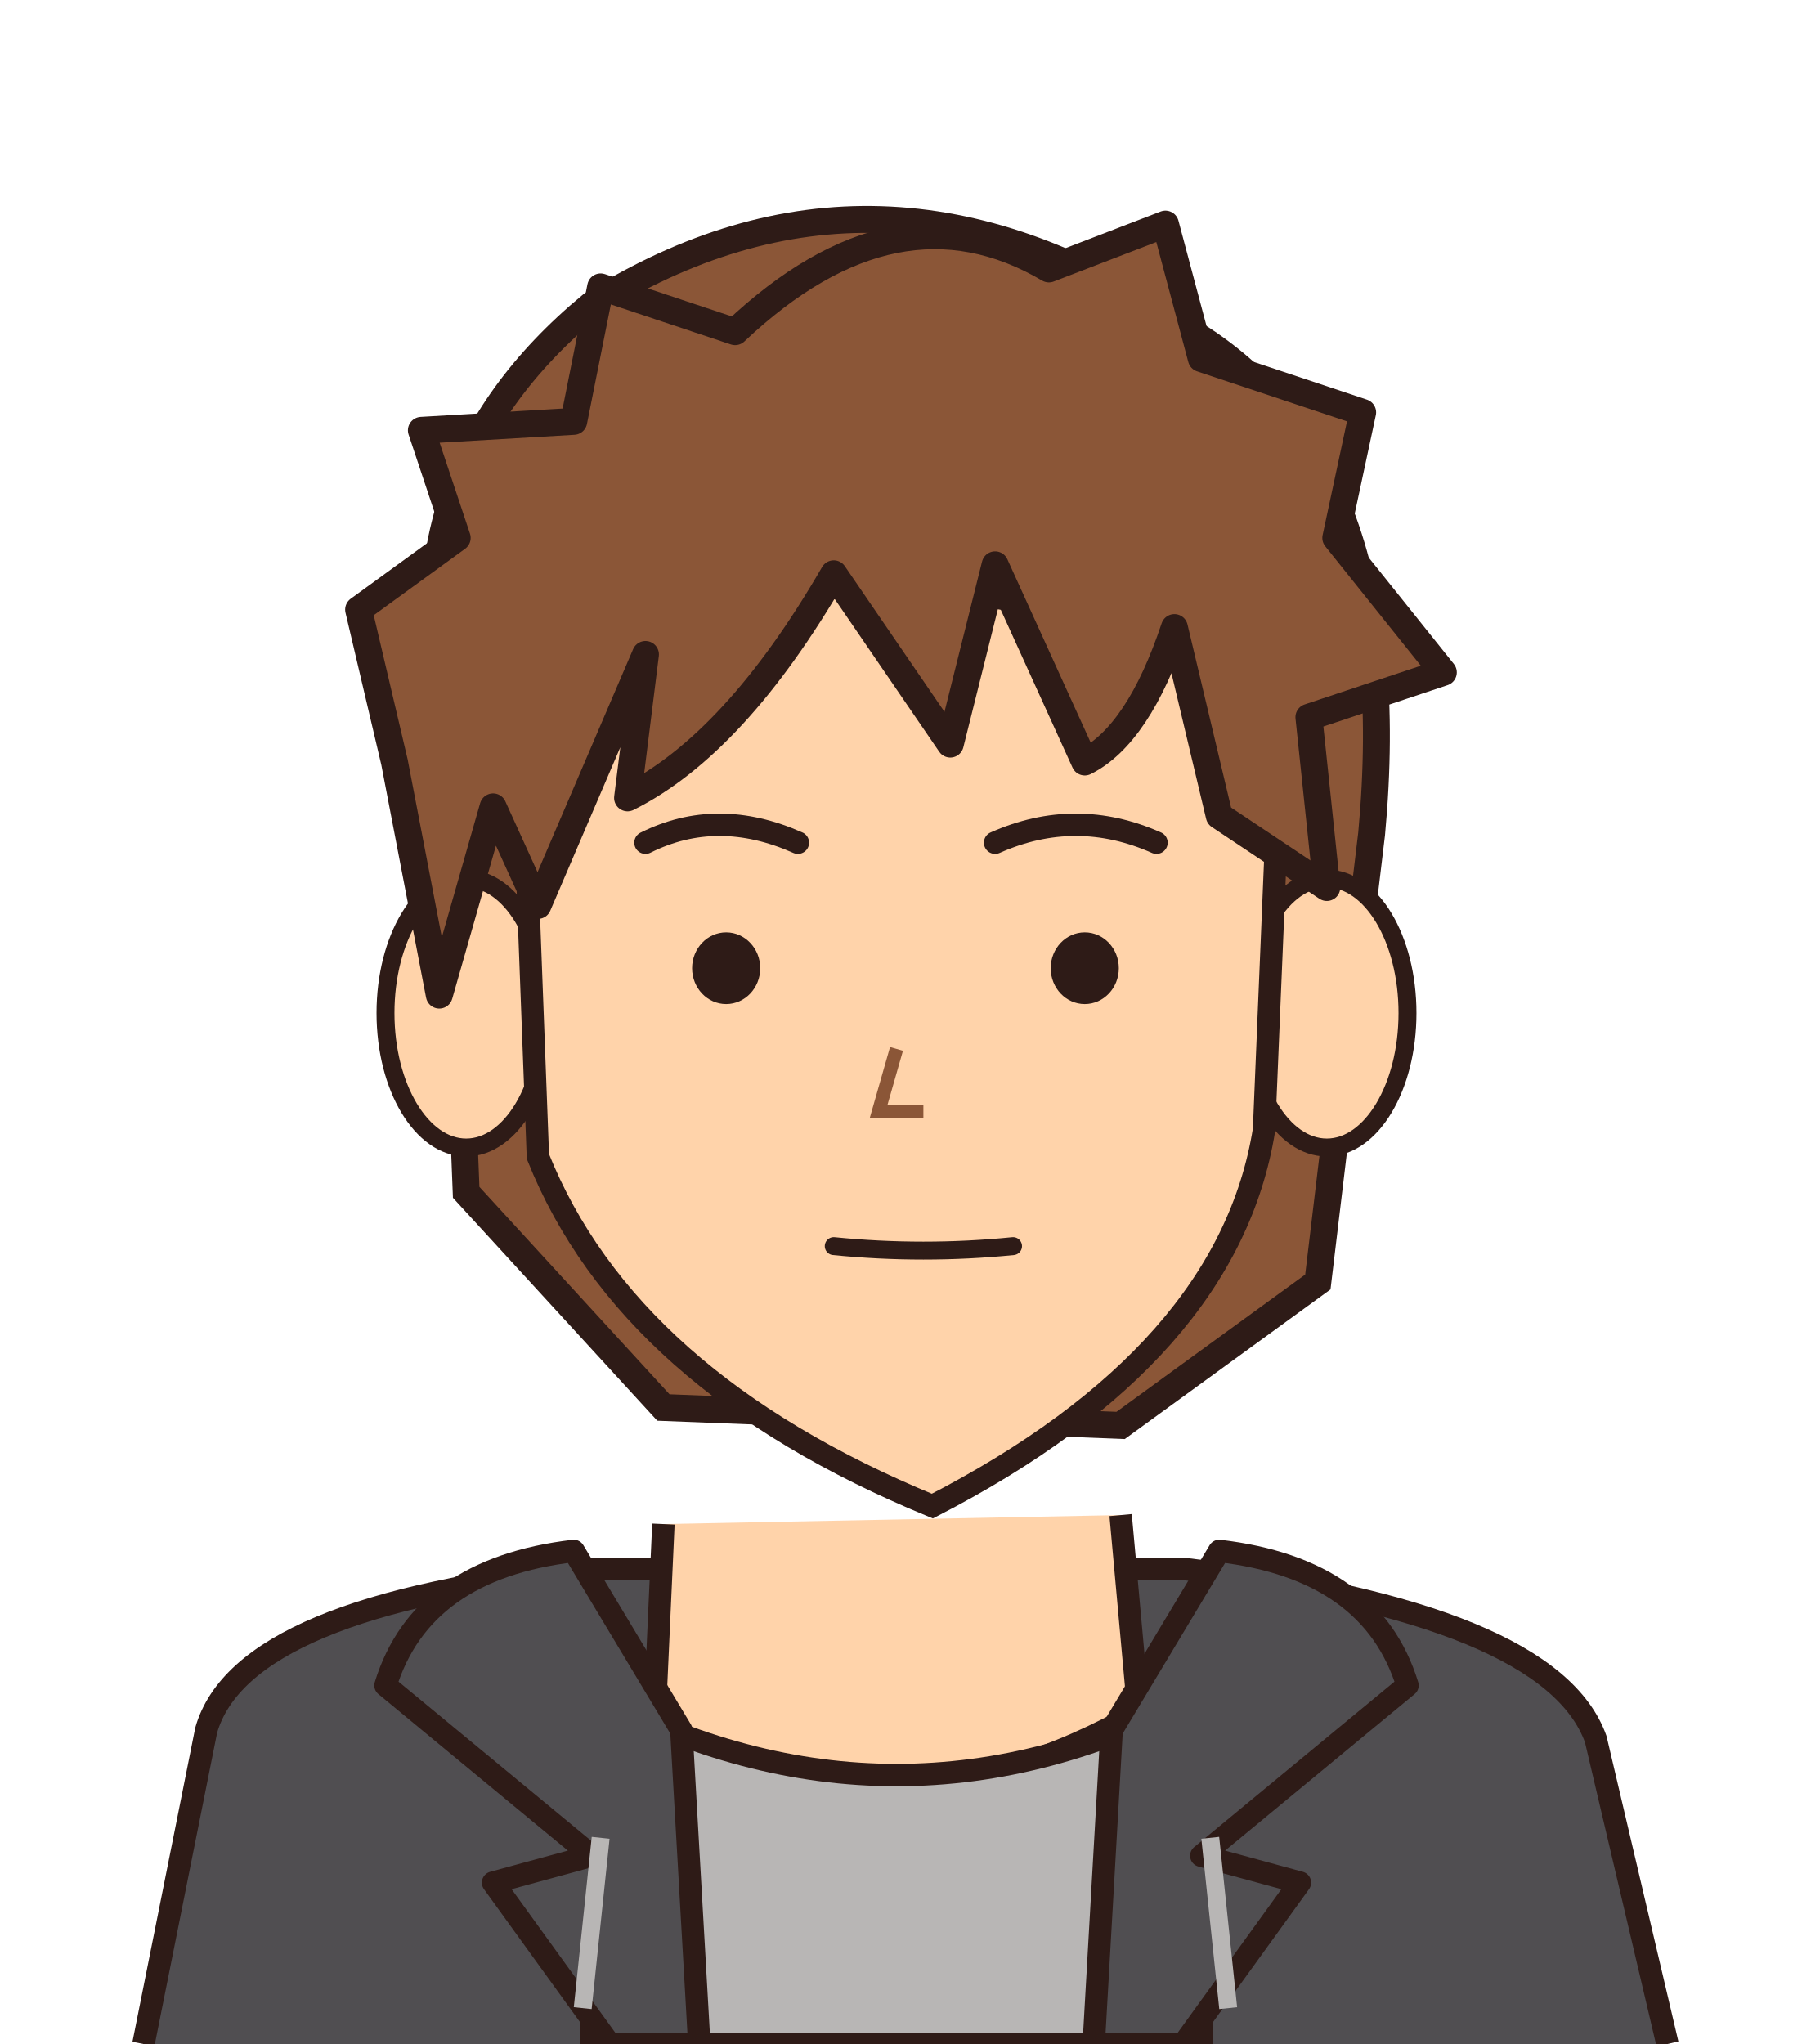
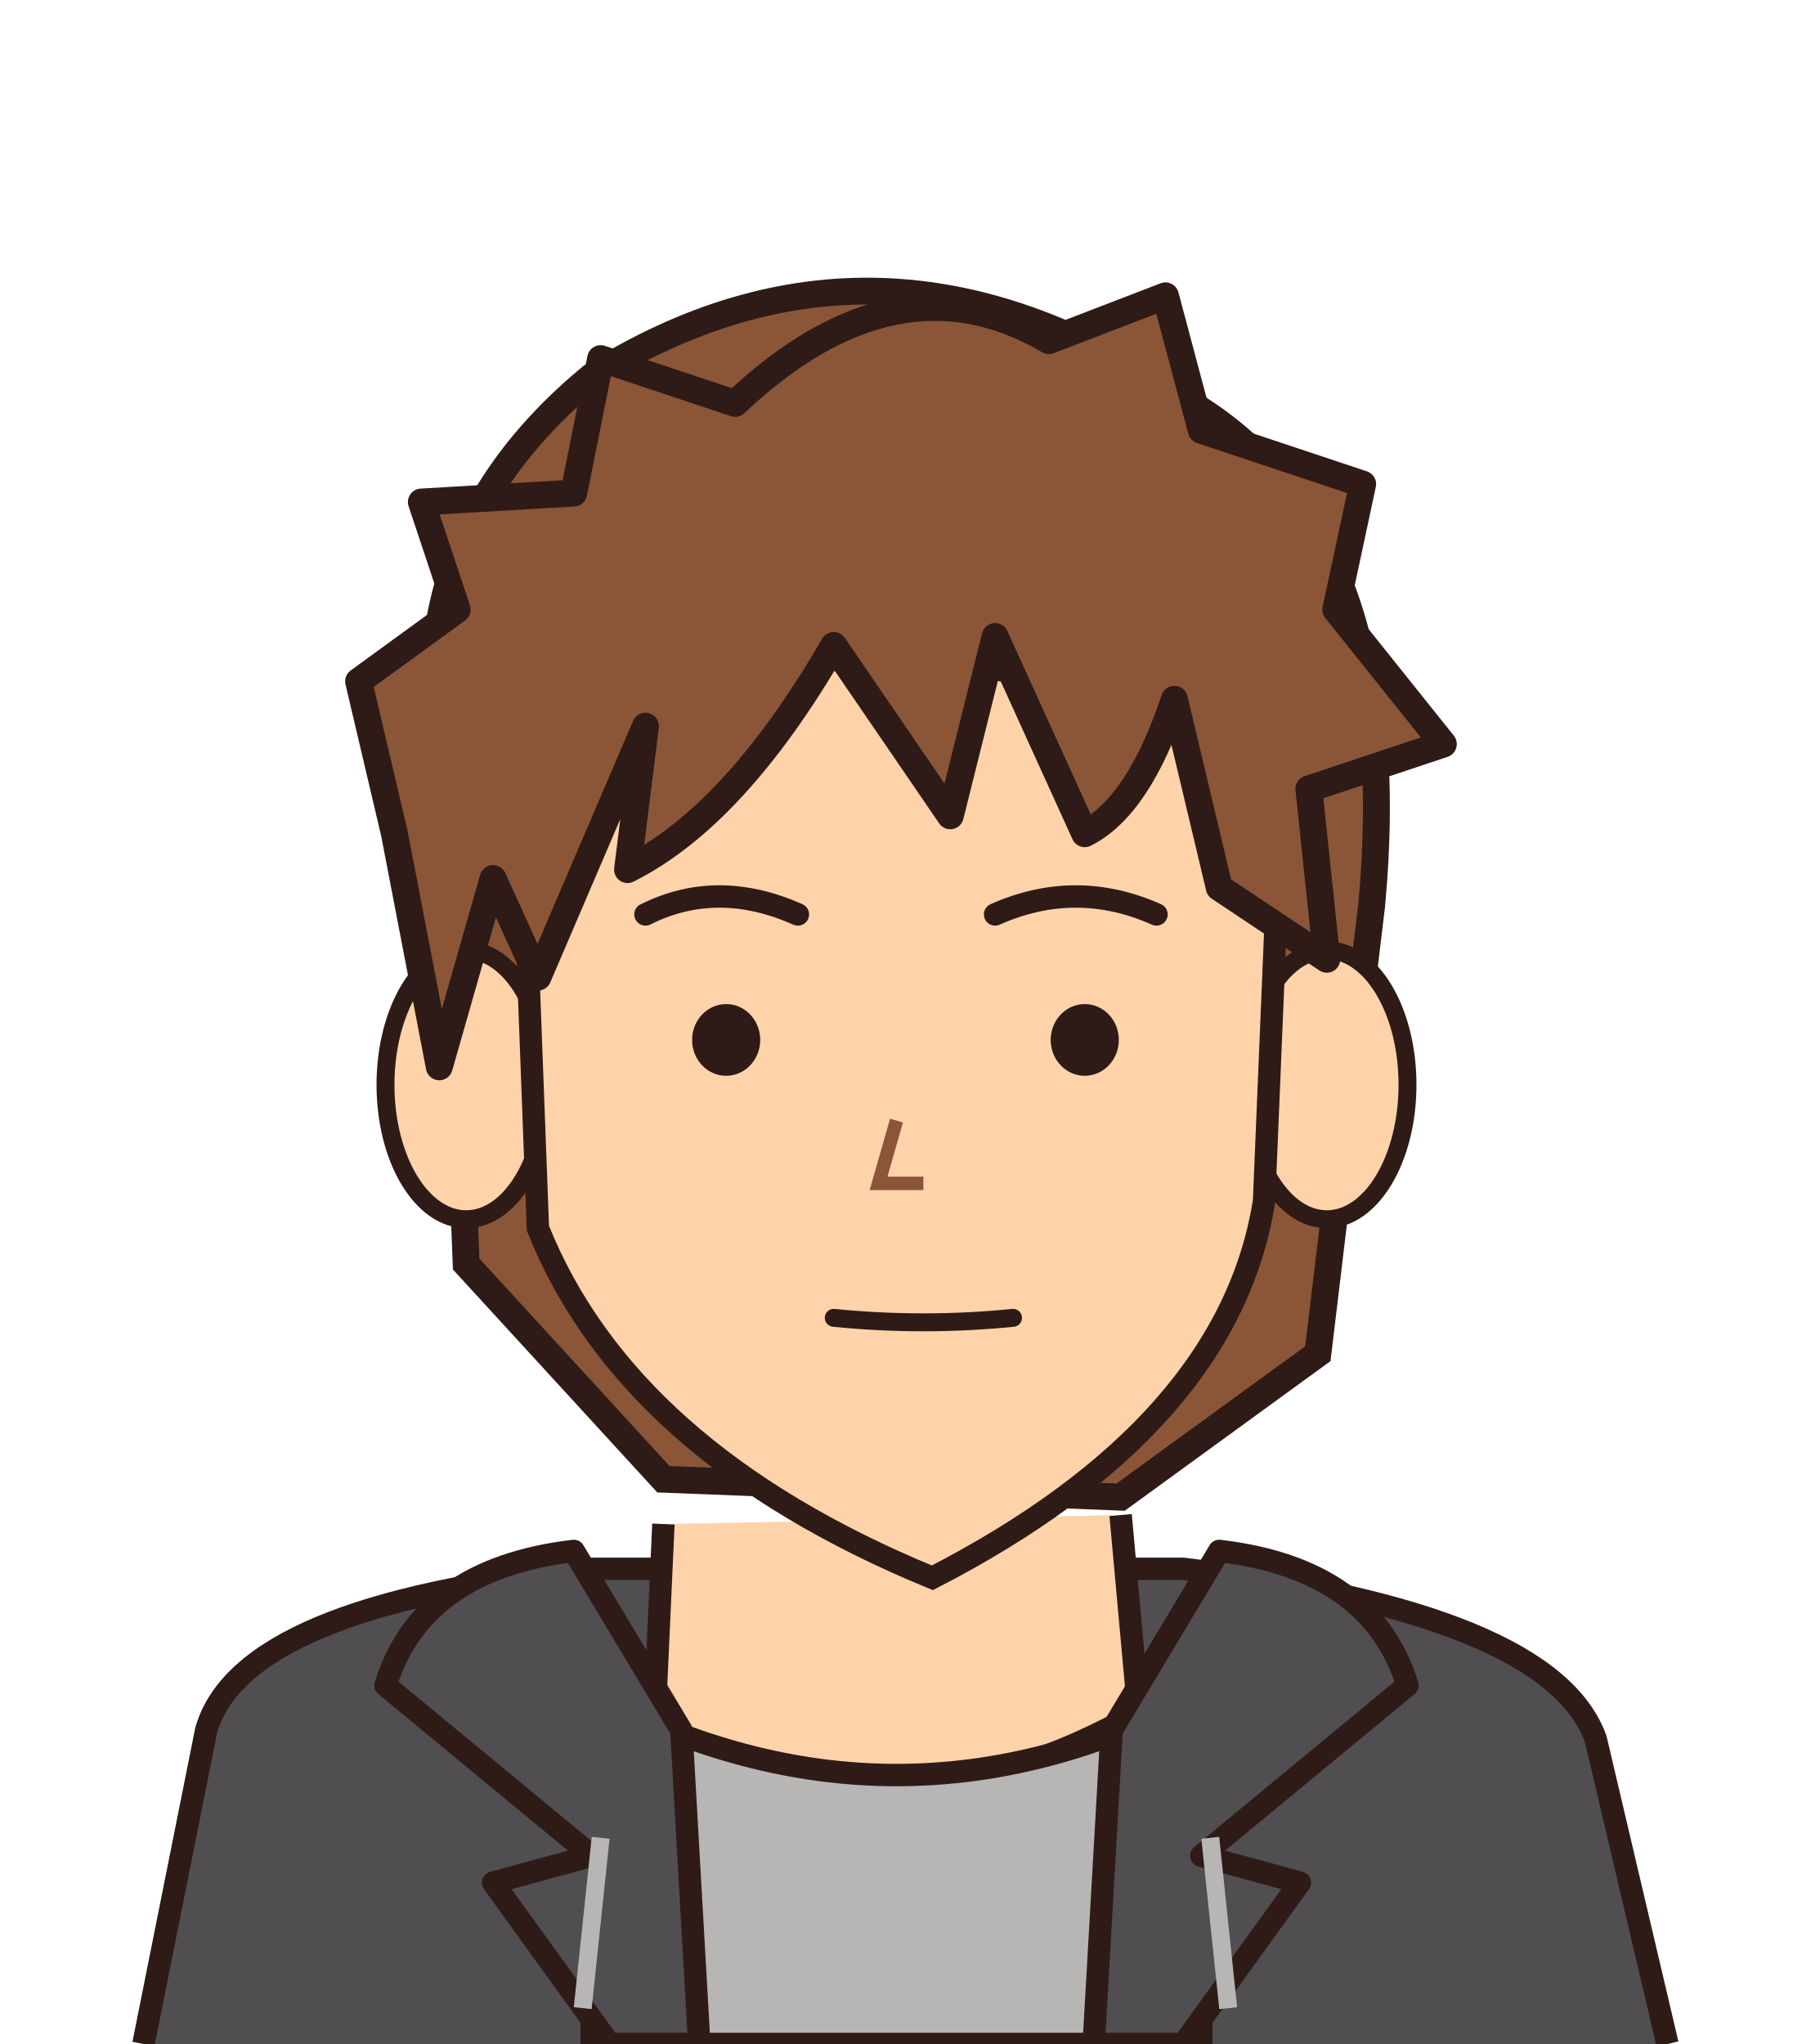
<svg xmlns="http://www.w3.org/2000/svg" width="200" height="228" viewBox="0 0 200 228">
  <g stroke="#2e1b17" stroke-width="2.5" stroke-linejoin="round">
    <path d="M16 228 L23 193 Q27 179 66 175 L132 175 Q173 180 178 194 L186 228" fill="#504e51" />
    <path d="M74 170 L73 192 Q99 207 127 191 L125 169" fill="#ffd3aa" />
    <path d="M66 189 Q100 207 134 189 L134 228 L66 228 Z" fill="#b8b6b5" />
    <path d="M64 173 Q47 175 43 188 L66 207 L55 210 L68 228 L78 228 L76 193 Z M136 173 Q153 175 157 188 L134 207 L145 210 L132 228 L122 228 L124 193 Z" fill="#504e51" />
    <path d="M67 205 L65 224 M135 205 L137 224" stroke="#b8b6b5" stroke-width="2" />
  </g>
-   <g transform="translate(0 0) rotate(0 100 164)">
+   <g transform="translate(0 8) rotate(0 100 164)">
    <path d="M50 82 Q43 53 66 34 Q98 14 131 36 Q157 50 153 93 L147 143 L125 159 L74 157 L52 133 Z" fill="#8b5637" stroke="#2e1b17" stroke-width="3" />
    <ellipse cx="52" cy="113" rx="9" ry="15" fill="#ffd3aa" stroke="#2e1b17" stroke-width="2" />
    <ellipse cx="148" cy="113" rx="9" ry="15" fill="#ffd3aa" stroke="#2e1b17" stroke-width="2" />
    <path d="M58 76 Q98 54 143 78 L141 126 Q137 151 104 168 Q70 154 60 129 Z" fill="#ffd3aa" stroke="#2e1b17" stroke-width="2.5" />
    <path d="M44 85 L40 68 L51 60 L47 48 L64 47 L67 32 L82 37 Q100 20 117 30 L130 25 L134 40 L152 46 L149 60 L161 75 L146 80 L148 99 L136 91 L131 70 Q127 82 121 85 L111 63 L106 83 L93 64 Q82 83 70 89 L72 73 L60 101 L55 90 L49 111 Z" fill="#8b5637" stroke="#2e1b17" stroke-width="3" stroke-linejoin="round" />
    <path d="M72 94 Q80 90 89 94 M111 94 Q120 90 129 94" fill="none" stroke="#2e1b17" stroke-width="2.5" stroke-linecap="round" />
    <ellipse cx="81.0" cy="108" rx="3.8" ry="4.0" fill="#2e1b17" />
    <ellipse cx="121.0" cy="108" rx="3.8" ry="4.0" fill="#2e1b17" />
    <path d="M100 117 l-2 7 5 0" fill="none" stroke="#8b5637" stroke-width="1.5" />
    <path d="M93 139 Q103 140 113 139" fill="none" stroke="#2e1b17" stroke-width="2" stroke-linecap="round" />
  </g>
</svg>
